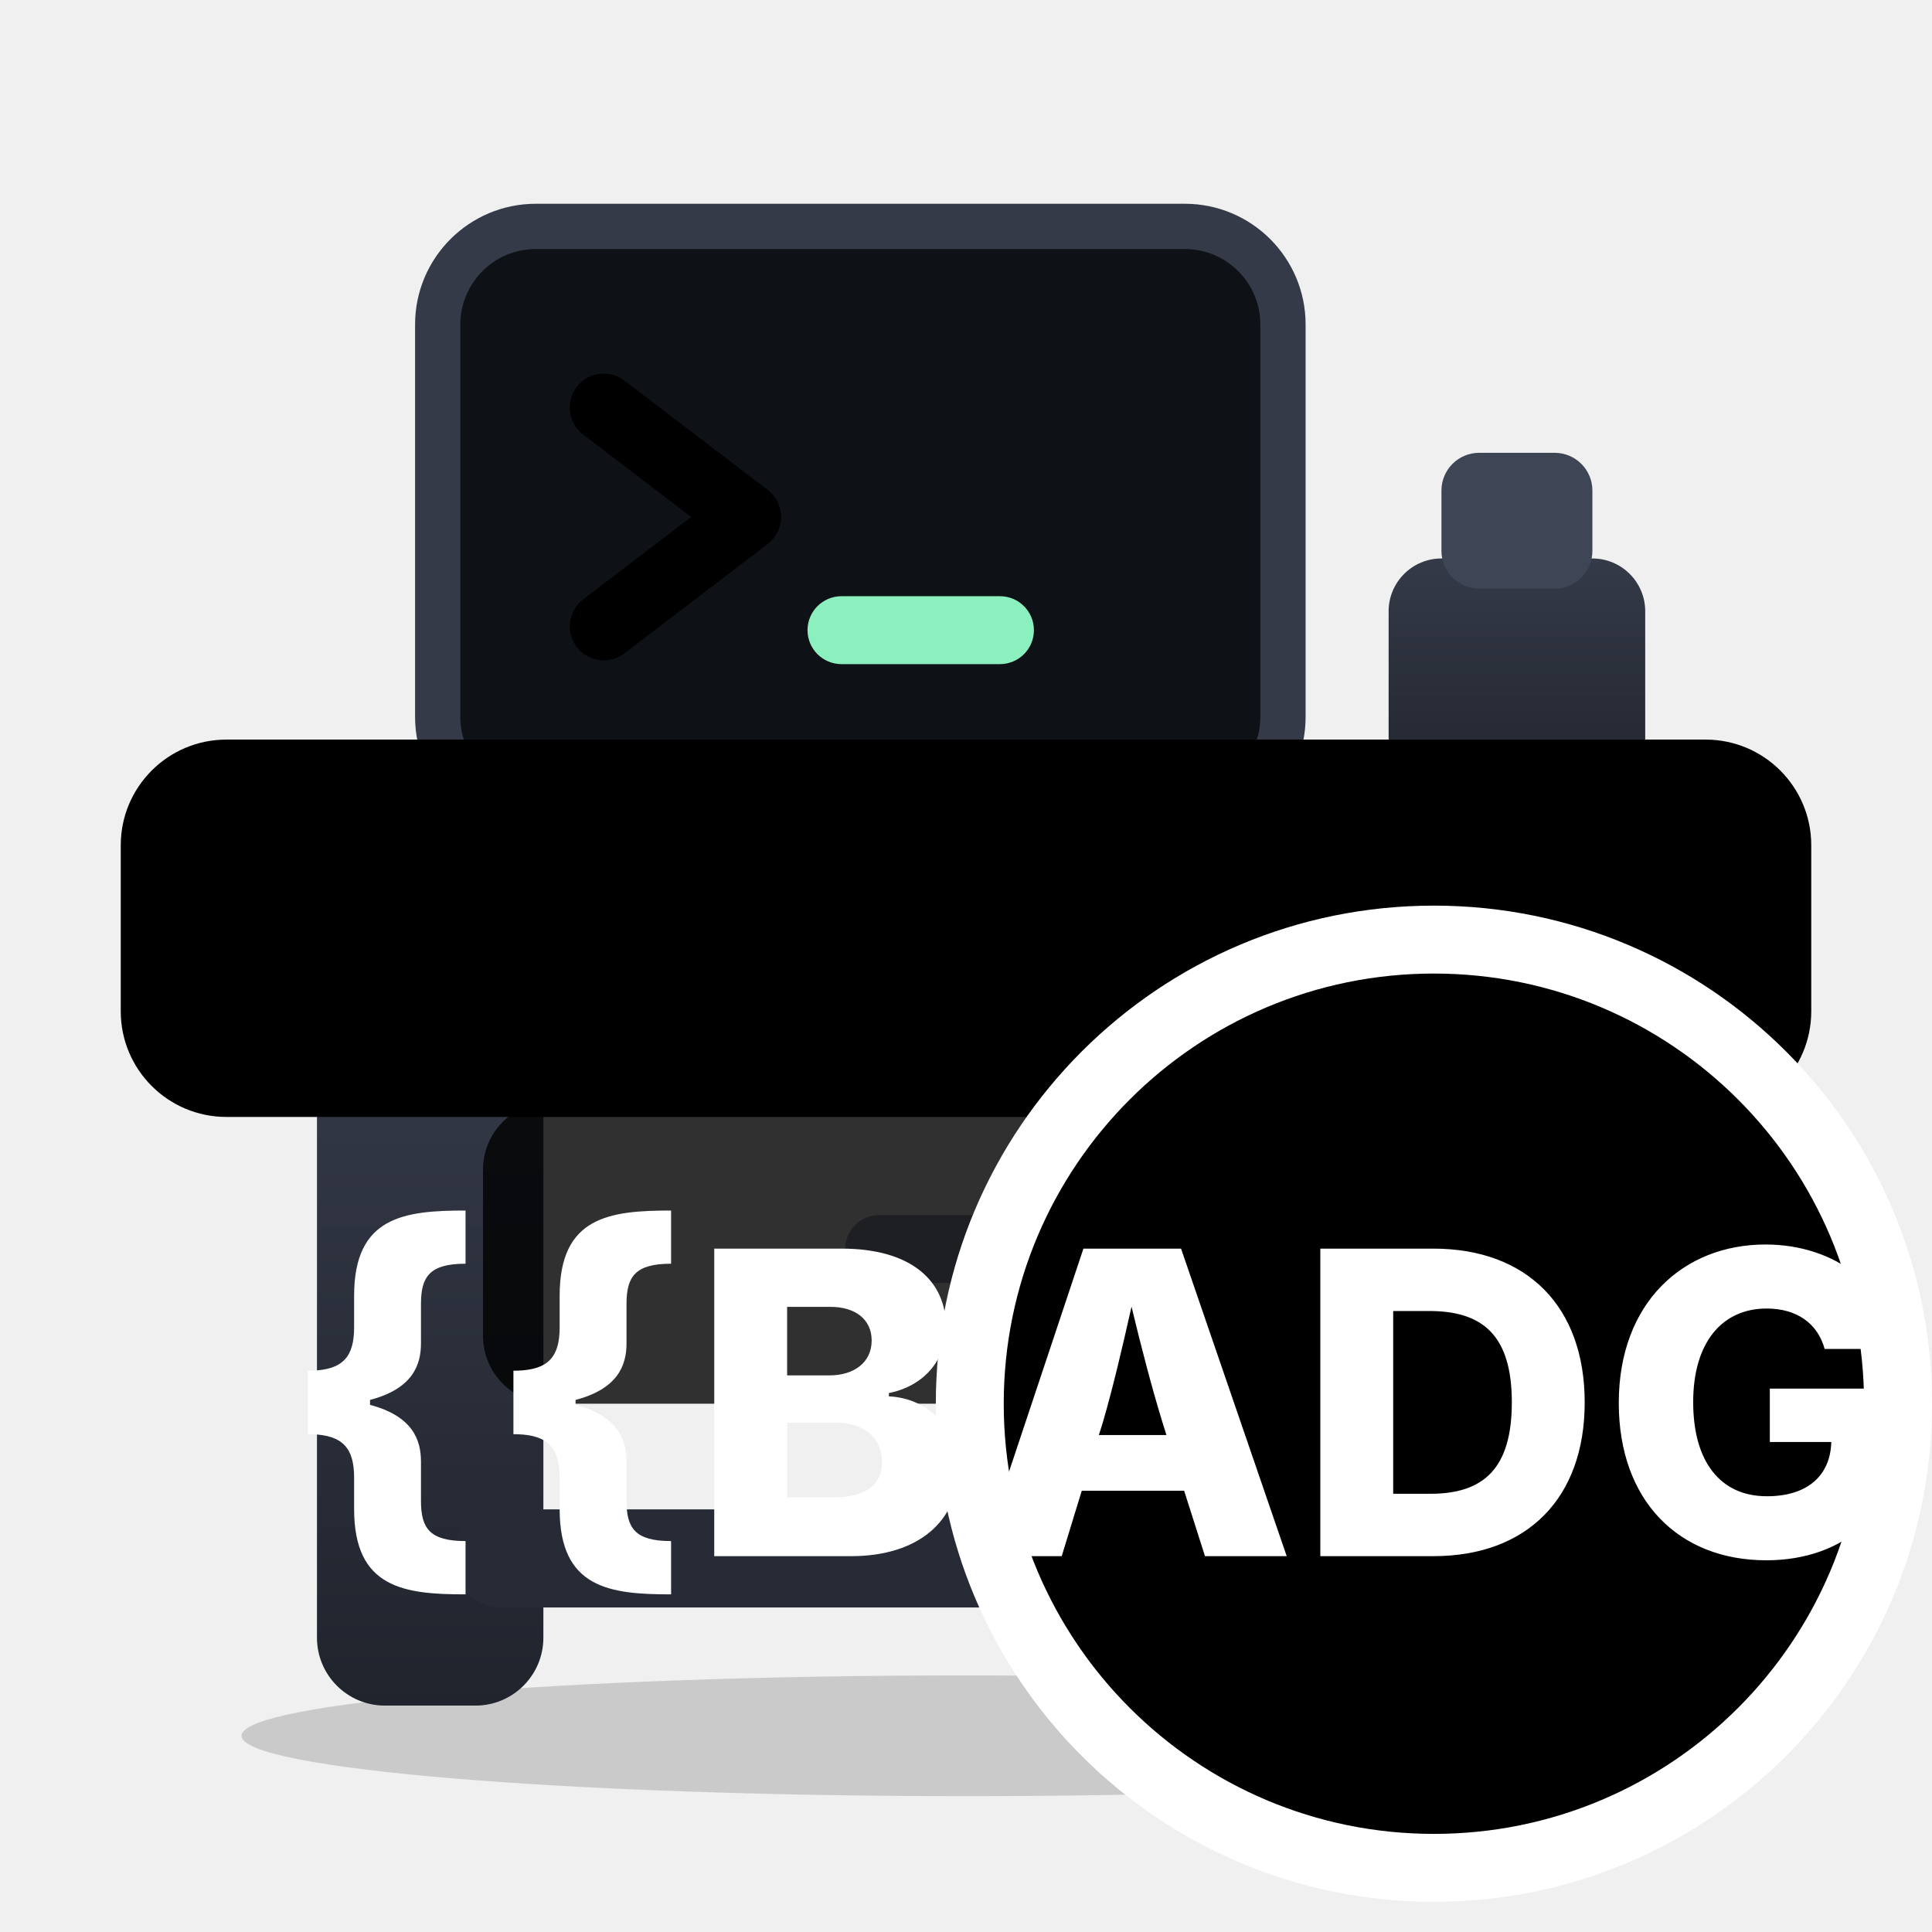
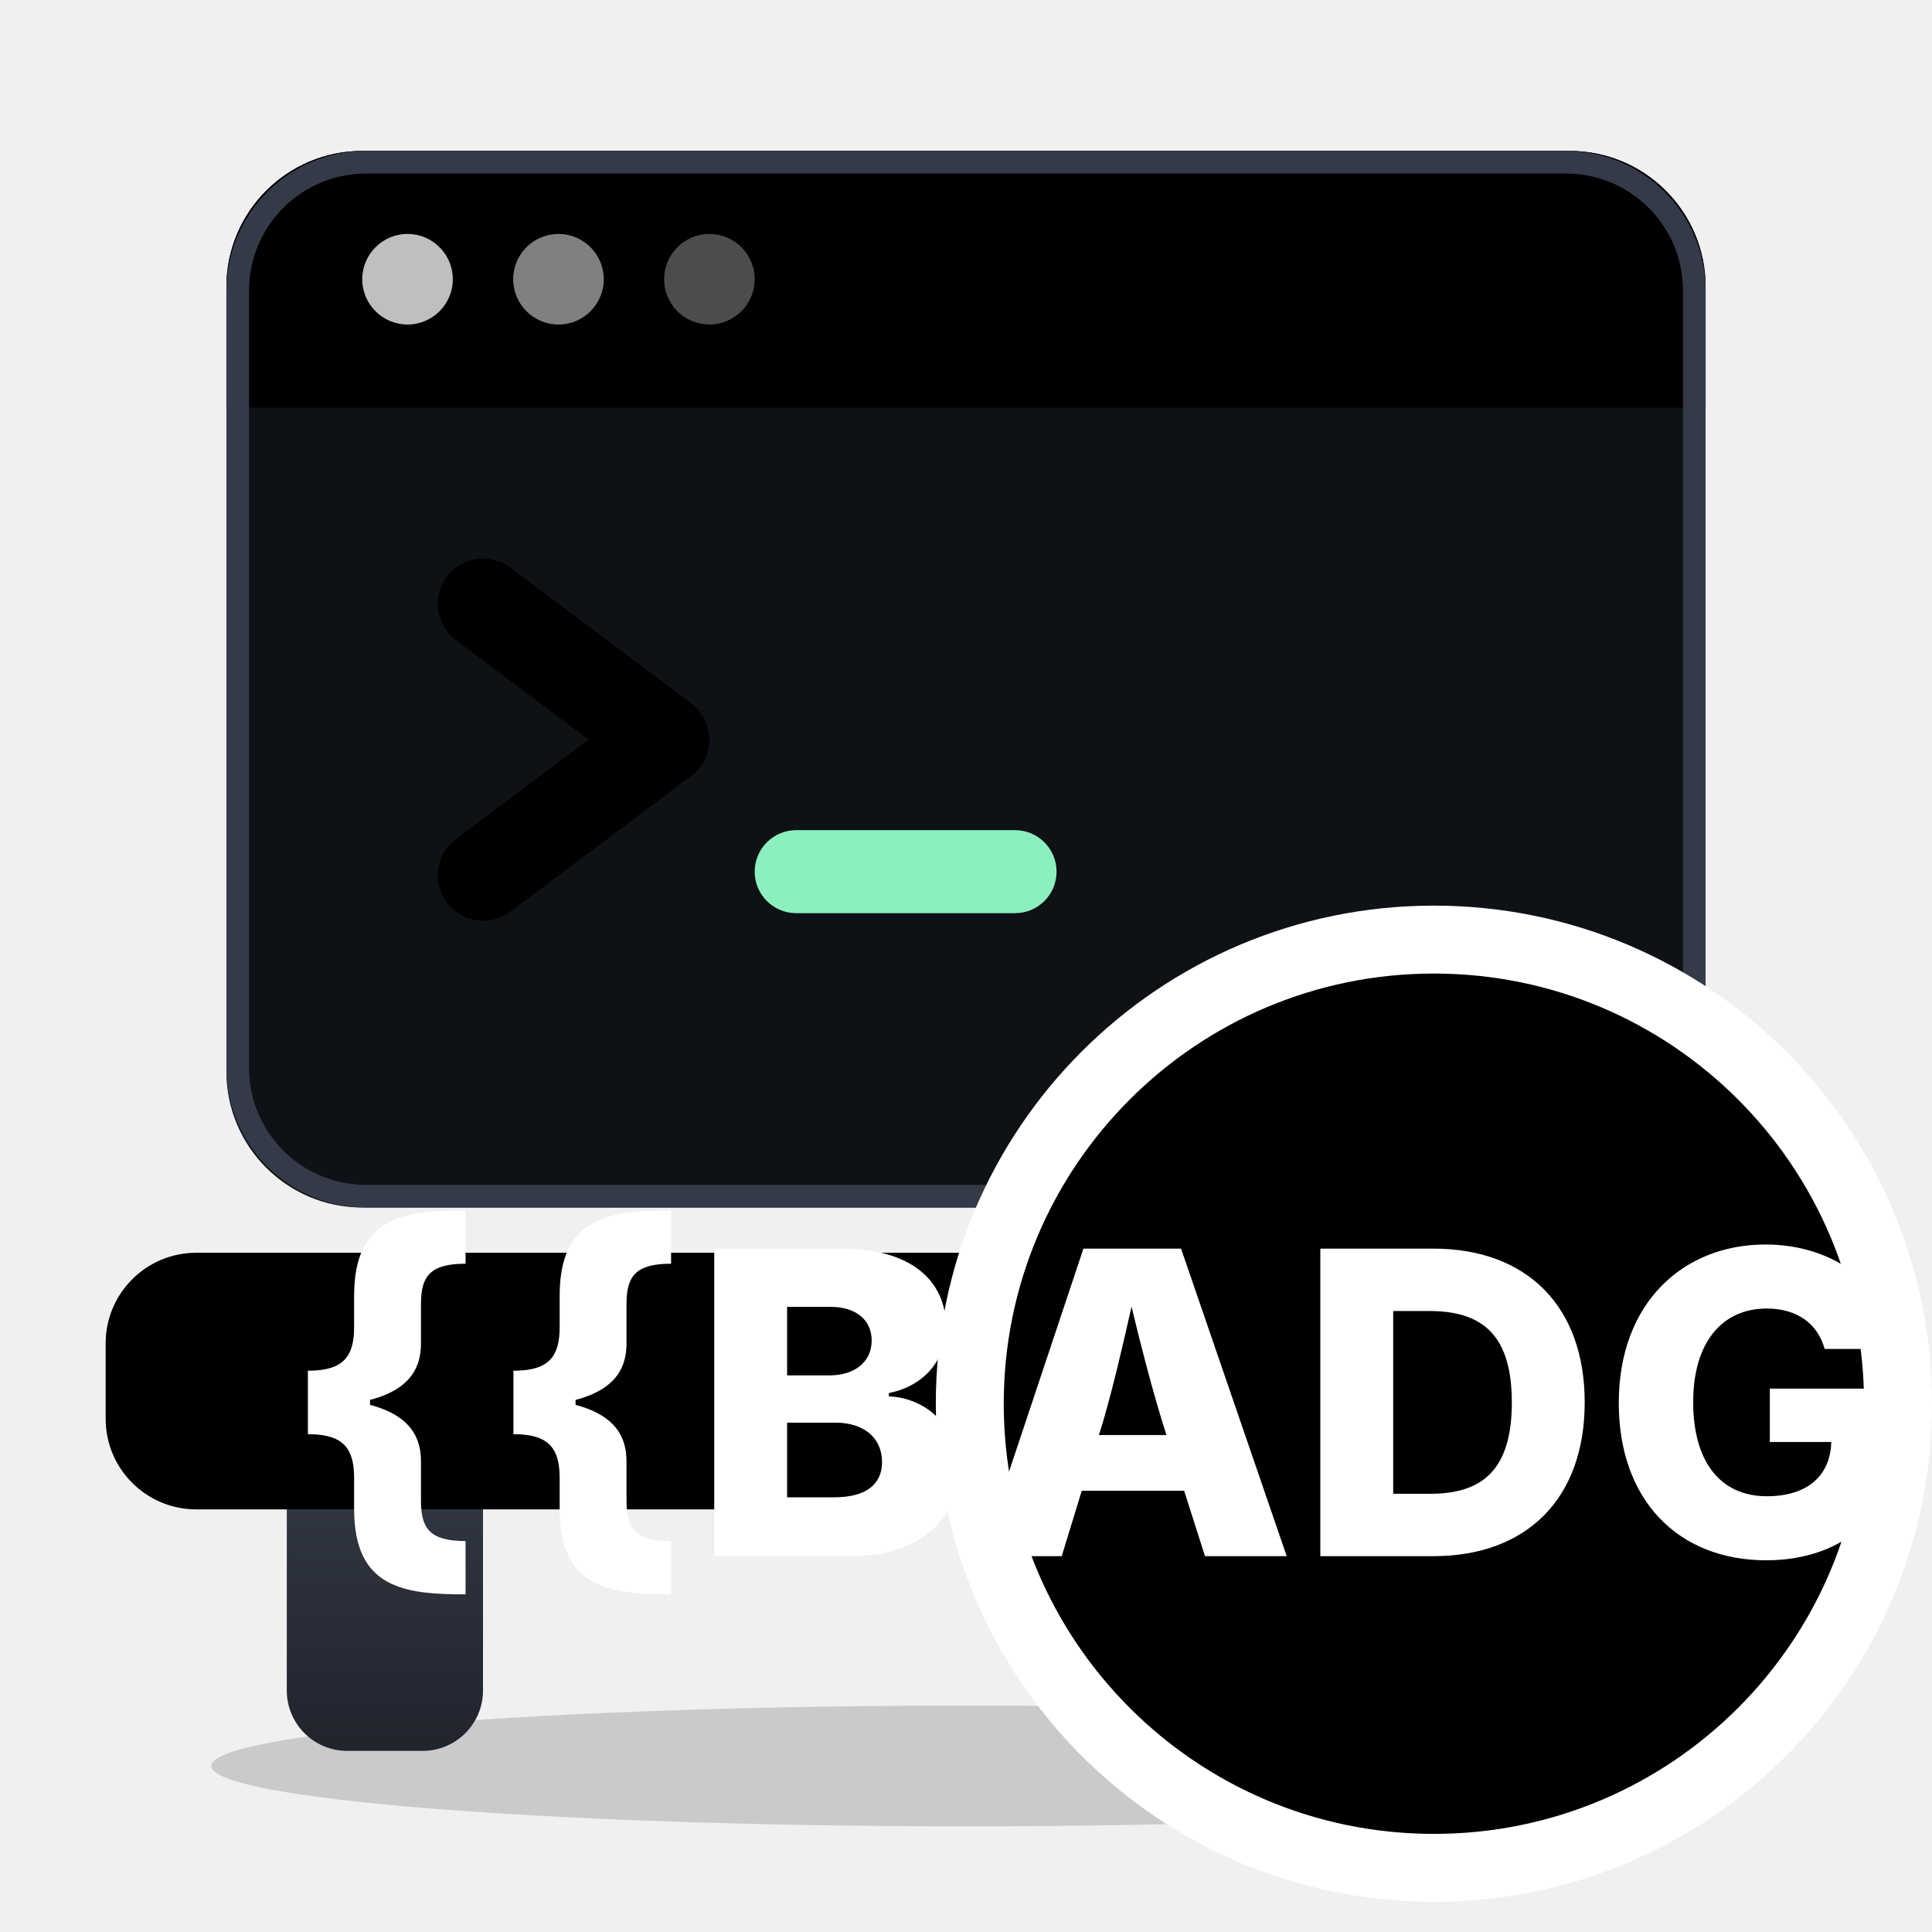
<svg xmlns="http://www.w3.org/2000/svg" viewBox="0 0 256 256" width="256" height="256">
  <defs>
    <linearGradient id="roof" x1="0" y1="0" x2="1" y2="1">
      <stop offset="0" stop-color="{{TOP}}" />
      <stop offset="1" stop-color="{{BOTTOM}}" />
    </linearGradient>
    <linearGradient id="wood" x1="0" y1="0" x2="0" y2="1">
      <stop offset="0" stop-color="#343A47" />
      <stop offset="1" stop-color="#20242D" />
    </linearGradient>
    <linearGradient id="shine" x1="0" y1="0" x2="0" y2="1">
      <stop offset="0" stop-color="#FFFFFF" stop-opacity="0.35" />
      <stop offset="1" stop-color="#FFFFFF" stop-opacity="0" />
    </linearGradient>
+     <clipPath id="win">
+       <rect x="30" y="20" width="196" height="140" rx="18" />
+     </clipPath>
  </defs>
-   <ellipse cx="128" cy="230" rx="96" ry="8" fill="#000" opacity="0.16" />
-   <rect x="42" y="132" width="30" height="94" rx="9" fill="url(#wood)" />
-   <rect x="184" y="132" width="30" height="94" rx="9" fill="url(#wood)" />
-   <rect x="60" y="200" width="136" height="13" rx="6.5" fill="#262B35" />
-   <rect x="64" y="146" width="128" height="40" rx="9" fill="url(#roof)" opacity="0.8" />
-   <rect x="112" y="161" width="32" height="9" rx="4.5" fill="#0E1116" opacity="0.55" />
-   <rect x="58" y="30" width="112" height="78" rx="13" fill="#0E1116" stroke="#343A47" stroke-width="6" />
-   <path d="M80 54 l19 14.5 l-19 14.5" fill="none" stroke="url(#roof)" stroke-width="9" stroke-linecap="round" stroke-linejoin="round" />
-   <rect x="107" y="79" width="30" height="9" rx="4.5" fill="#8CF0BE" />
-   <rect x="184" y="74" width="34" height="32" rx="7" fill="url(#wood)" />
-   <rect x="191" y="60" width="20" height="18" rx="5" fill="#3E4554" />
-   <rect x="16" y="98" width="224" height="50" rx="14" fill="url(#roof)" />
-   <path d="M34 109 H222" stroke="url(#shine)" stroke-width="7" stroke-linecap="round" />
+   <ellipse cx="128" cy="234" rx="100" ry="8" fill="#000" opacity="0.16" />
+   <rect x="38" y="190" width="26" height="42" rx="8" fill="url(#wood)" />
+   <rect x="192" y="190" width="26" height="42" rx="8" fill="url(#wood)" />
+   <g clip-path="url(#win)">
+     <rect x="30" y="20" width="196" height="140" fill="#0E1116" />
+     <rect x="30" y="20" width="196" height="34" fill="url(#roof)" />
+   </g>
+   <rect x="31.5" y="21.5" width="193" height="137" rx="17" fill="none" stroke="#343A47" stroke-width="3" />
+   <circle cx="54" cy="37" r="6" fill="#FFFFFF" opacity="0.75" />
+   <circle cx="74" cy="37" r="6" fill="#FFFFFF" opacity="0.5" />
+   <circle cx="94" cy="37" r="6" fill="#FFFFFF" opacity="0.3" />
+   <path d="M64 80 l24 18 l-24 18" fill="none" stroke="url(#roof)" stroke-width="12" stroke-linecap="round" stroke-linejoin="round" />
+   <rect x="100" y="110" width="40" height="11" rx="5.5" fill="#8CF0BE" />
+   <rect x="14" y="166" width="228" height="34" rx="12" fill="url(#roof)" />
+   <path d="M30 175 H226" stroke="url(#shine)" stroke-width="6" stroke-linecap="round" />
  <circle cx="190" cy="186" r="66" fill="#FFFFFF" />
  <circle cx="190" cy="186" r="57" fill="url(#roof)" />
  <text x="190" y="206.2" text-anchor="middle" font-family="Inter, DejaVu Sans, sans-serif" font-weight="800" font-size="56" fill="#FFFFFF">{{BADGE}}</text>
</svg>
